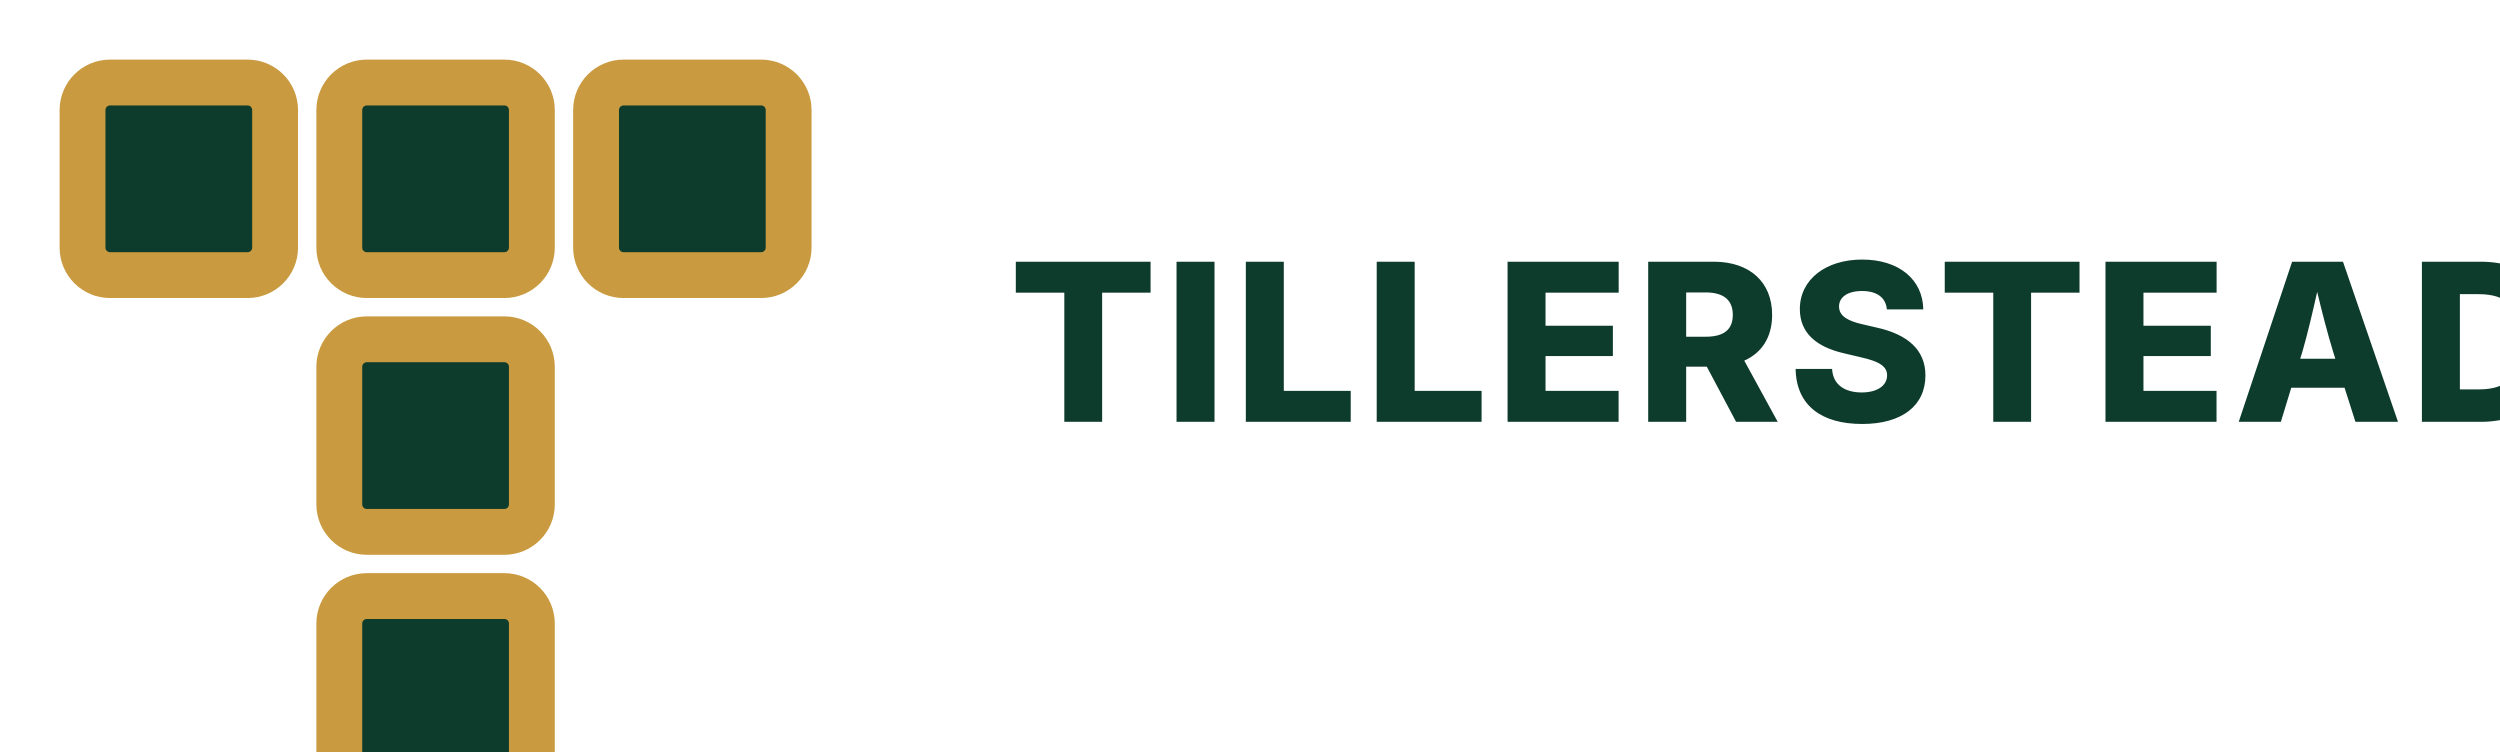
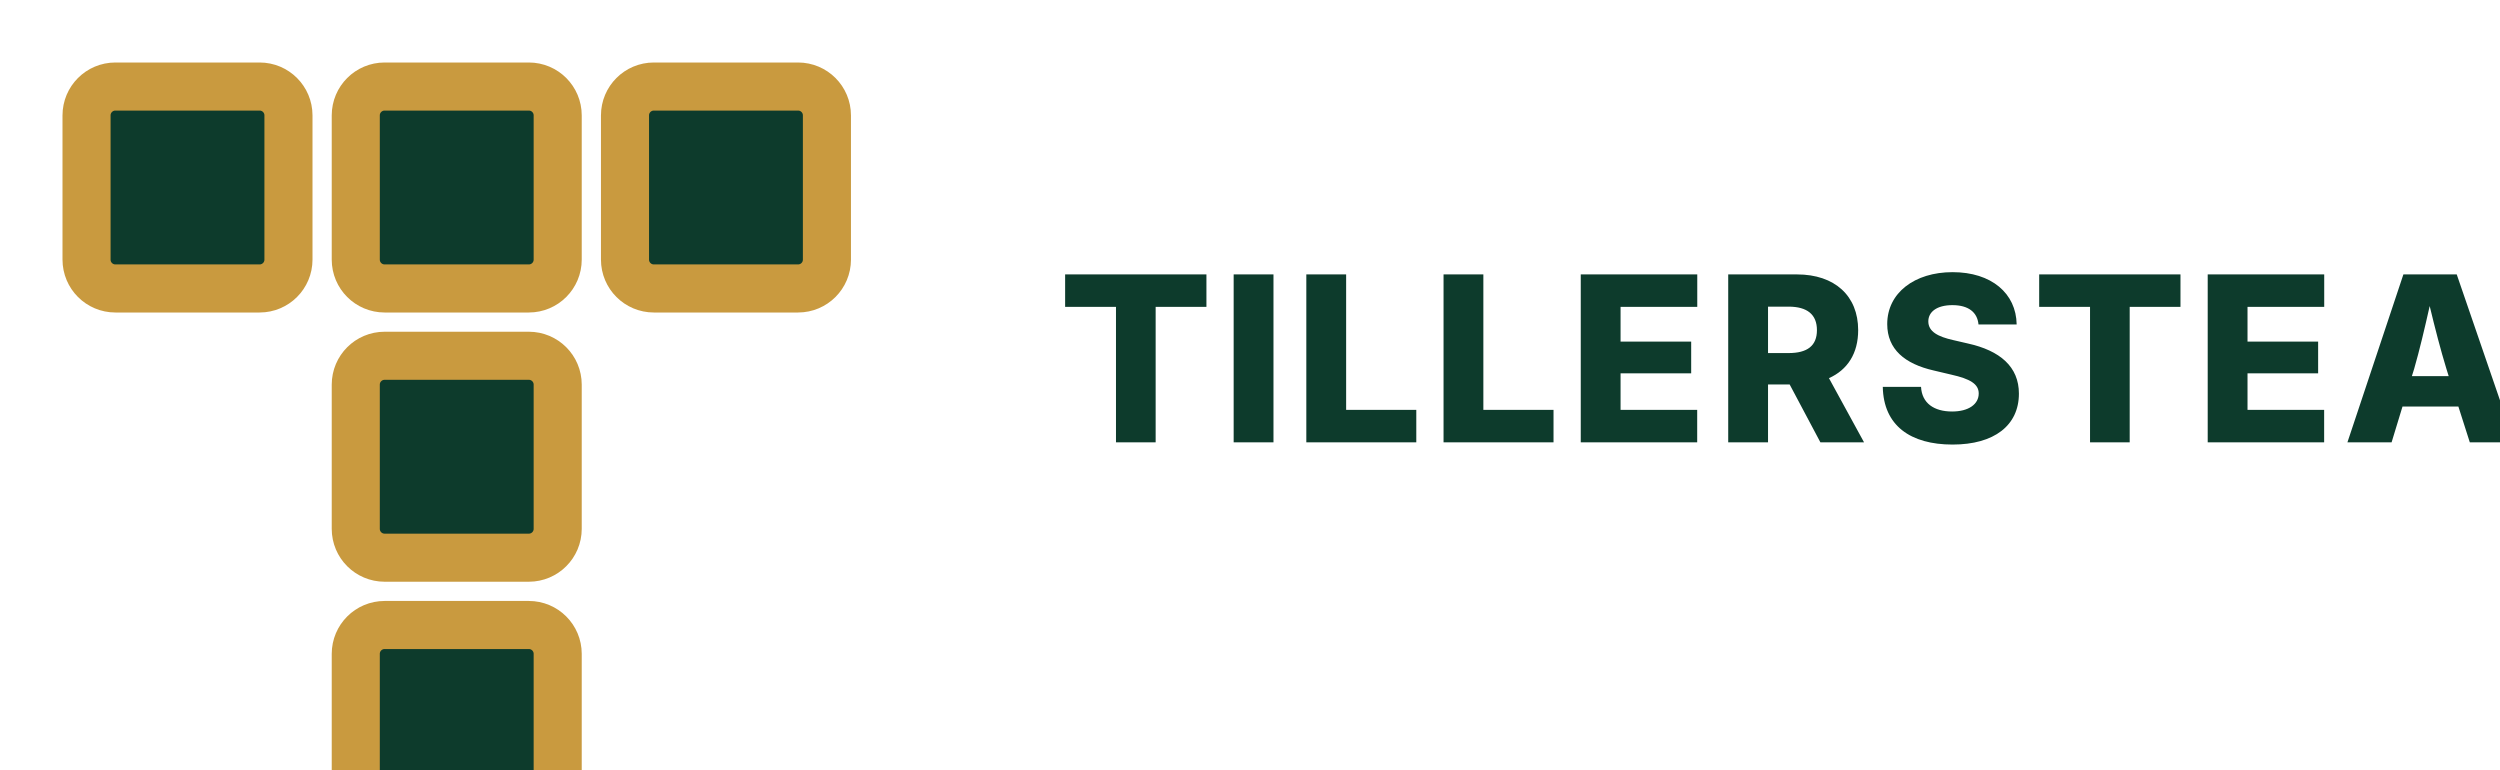
- <svg xmlns="http://www.w3.org/2000/svg" viewBox="480 360" role="img" aria-label="Tillerstead logo">
+ <svg xmlns="http://www.w3.org/2000/svg" viewBox="0 0 520 160" role="img" aria-label="Tillerstead logo">
  <style>
-     .logo-tile{fill:#0d3b2c;stroke:#c99a3f;stroke-width:10;stroke-linejoin:round;stroke-linecap:round}
-     .logo-word{fill:#0d3b2c;font:800 48px 'Inter','Manrope',system-ui,-apple-system,BlinkMacSystemFont,'Segoe UI',sans-serif;letter-spacing:1.4px}
+     .logo-tile {
+       fill:#0d3b2c;
+       stroke:#c99a3f;
+       stroke-width:10;
+       stroke-linejoin:round;
+       stroke-linecap:round;
+     }
+     .logo-word {
+       fill:#0d3b2c;
+       font:800 48px 'Inter','Manrope',system-ui,-apple-system,BlinkMacSystemFont,'Segoe UI',sans-serif;
+       letter-spacing:1.4px;
+     }
  </style>
  <g class="logo-mark" transform="translate(18 18)">
    <rect class="logo-tile" x="0" y="0" width="42" height="42" rx="6" />
    <rect class="logo-tile" x="56" y="0" width="42" height="42" rx="6" />
    <rect class="logo-tile" x="112" y="0" width="42" height="42" rx="6" />
    <rect class="logo-tile" x="56" y="56" width="42" height="42" rx="6" />
    <rect class="logo-tile" x="56" y="112" width="42" height="42" rx="6" />
  </g>
  <text class="logo-word" x="220" y="92">TILLERSTEAD</text>
</svg>
